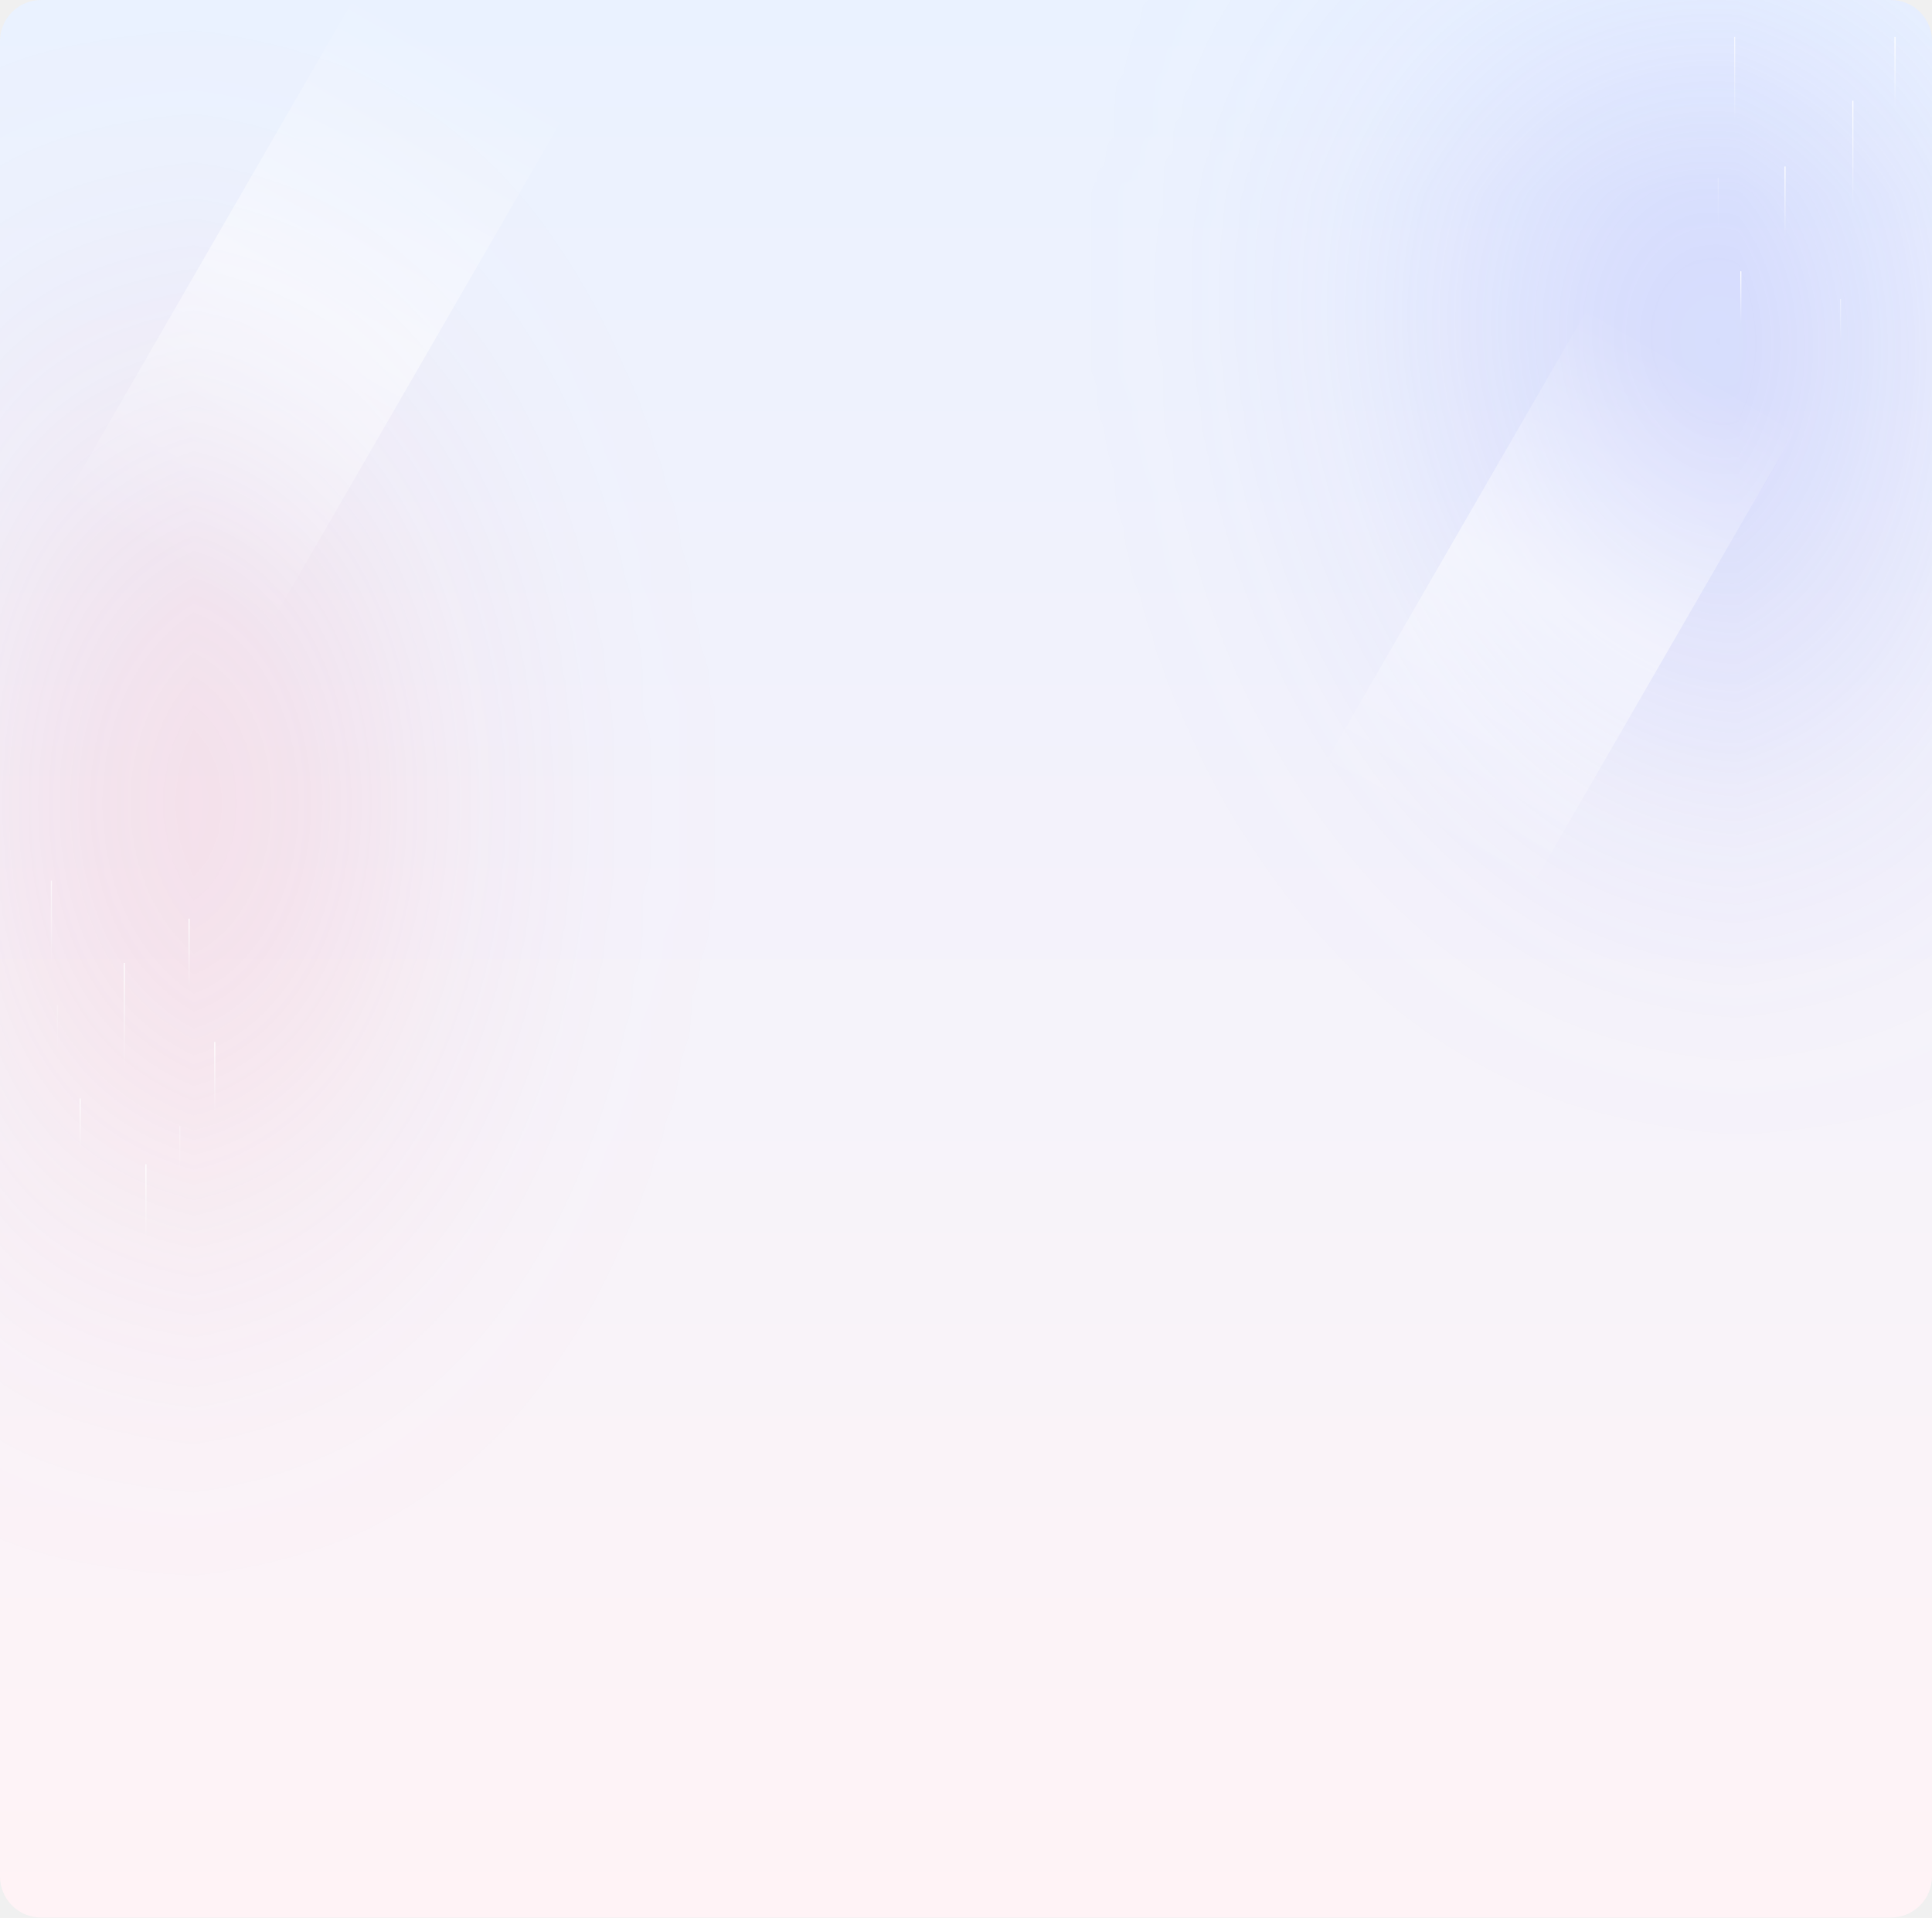
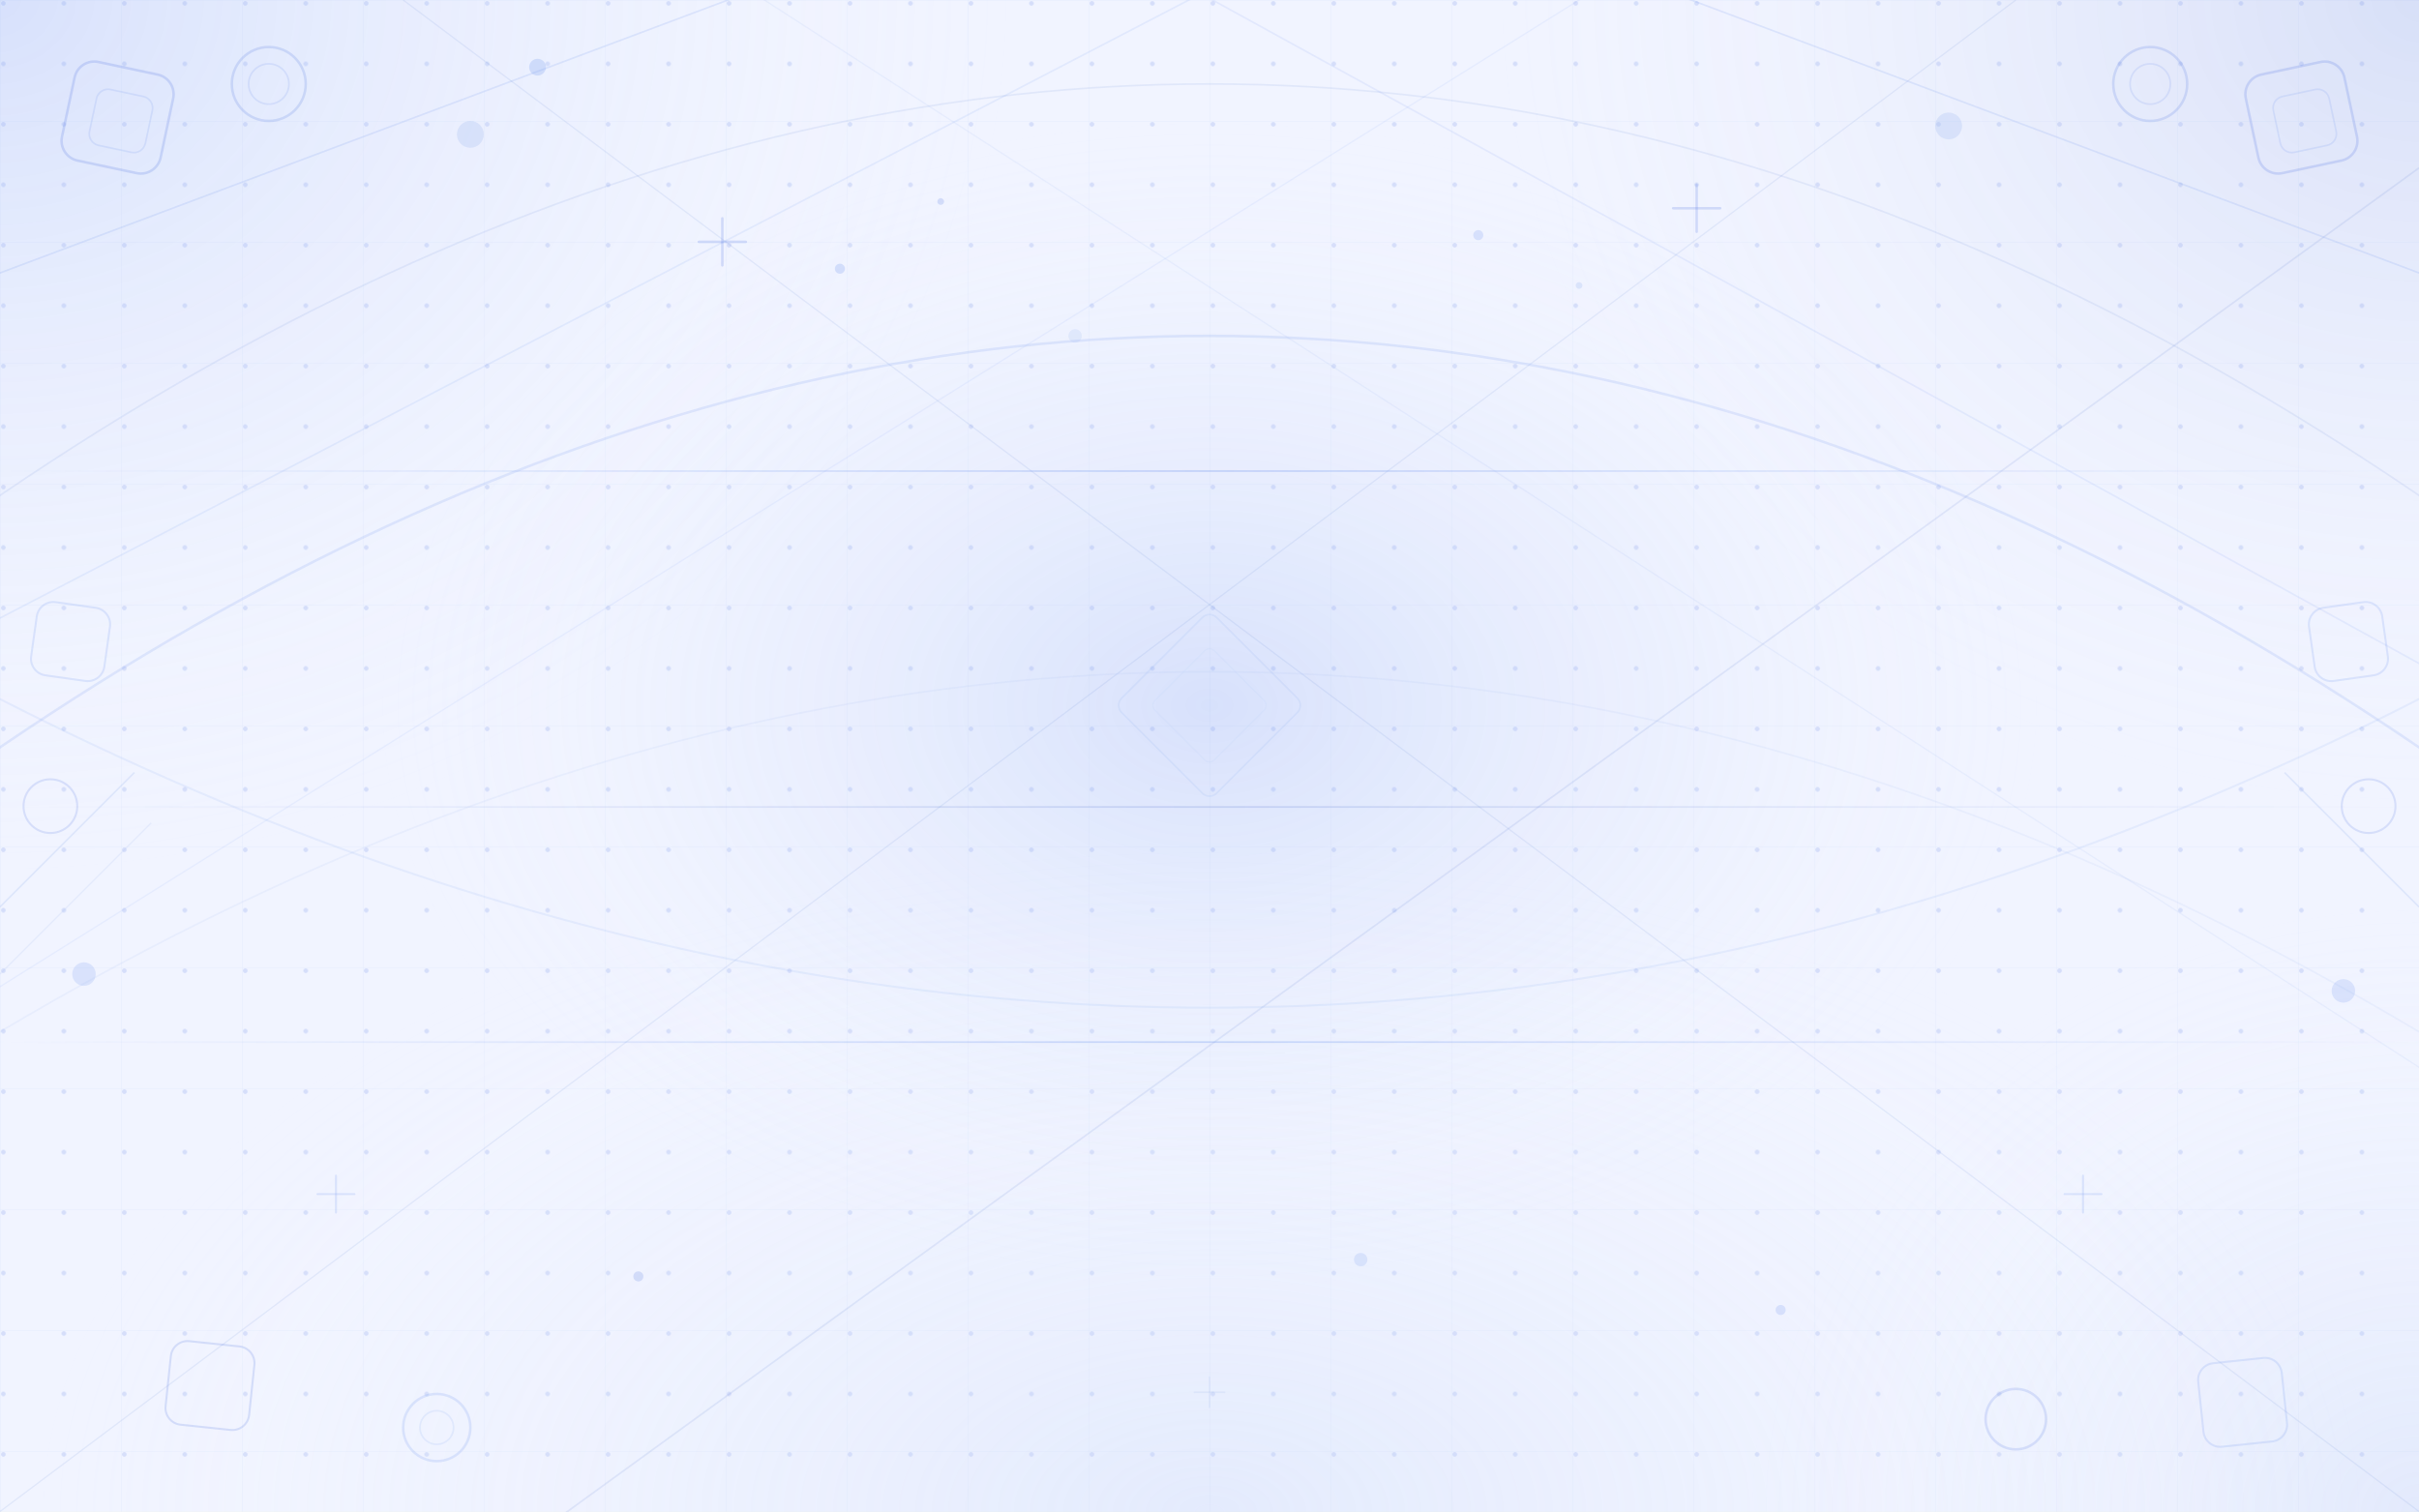
- <svg xmlns="http://www.w3.org/2000/svg" width="1880" height="1866" viewBox="0 0 1880 1866" fill="none">
-   <g clip-path="url(#clip0_9323_314)">
-     <rect width="1880" height="1866" rx="40" fill="url(#paint0_linear_9323_314)" />
-     <g opacity="0.35" filter="url(#filter0_f_9323_314)">
-       <ellipse cx="1869.5" cy="259.5" rx="384.5" ry="476.5" fill="#7C87FB" />
-     </g>
-     <g opacity="0.35" filter="url(#filter1_f_9323_314)">
-       <ellipse cx="-84" cy="781.5" rx="357" ry="438.5" fill="#FA7185" />
-     </g>
-     <rect x="1546.83" y="297" width="234.11" height="527.655" transform="rotate(30 1546.83 297)" fill="url(#paint1_linear_9323_314)" />
-     <rect x="349.436" y="-10" width="234.112" height="578.872" transform="rotate(30 349.436 -10)" fill="url(#paint2_linear_9323_314)" />
-     <path d="M121 937V1046" stroke="url(#paint3_linear_9323_314)" />
-     <path d="M142 1133L142 1209" stroke="url(#paint4_linear_9323_314)" />
-     <path opacity="0.7" d="M50 857L50 942" stroke="url(#paint5_linear_9323_314)" />
-     <path d="M209 1014L209 1086" stroke="url(#paint6_linear_9323_314)" />
-     <path d="M184 894L184 966" stroke="url(#paint7_linear_9323_314)" />
-     <path d="M78 1069L78 1122" stroke="url(#paint8_linear_9323_314)" />
-     <path opacity="0.4" d="M175 1096L175 1140" stroke="url(#paint9_linear_9323_314)" />
-     <path opacity="0.2" d="M56 978L56 1029" stroke="url(#paint10_linear_9323_314)" />
-     <path d="M1803 98V207" stroke="url(#paint11_linear_9323_314)" />
-     <path opacity="0.7" d="M1688 36L1688 121" stroke="url(#paint12_linear_9323_314)" />
-     <path d="M1737 162L1737 234" stroke="url(#paint13_linear_9323_314)" />
-     <path d="M1844 36L1844 108" stroke="url(#paint14_linear_9323_314)" />
-     <path d="M1694 264L1694 317" stroke="url(#paint15_linear_9323_314)" />
-     <path opacity="0.4" d="M1791 291L1791 335" stroke="url(#paint16_linear_9323_314)" />
-     <path opacity="0.2" d="M1672 173L1672 224" stroke="url(#paint17_linear_9323_314)" />
+ <svg xmlns="http://www.w3.org/2000/svg" width="1440" height="900" viewBox="0 0 1440 900" fill="none">
+   <rect width="1440" height="900" fill="#f4f7ff" />
+   <defs>
+     <radialGradient id="blobA" cx="50%" cy="50%" r="50%">
+       <stop offset="0%" stop-color="#7b9ef0" stop-opacity="0.22" />
+       <stop offset="100%" stop-color="#f4f7ff" stop-opacity="0" />
+     </radialGradient>
+     <radialGradient id="blobB" cx="50%" cy="50%" r="50%">
+       <stop offset="0%" stop-color="#4f6fcf" stop-opacity="0.16" />
+       <stop offset="100%" stop-color="#f4f7ff" stop-opacity="0" />
+     </radialGradient>
+     <radialGradient id="blobC" cx="50%" cy="50%" r="50%">
+       <stop offset="0%" stop-color="#a7bff1" stop-opacity="0.20" />
+       <stop offset="100%" stop-color="#f4f7ff" stop-opacity="0" />
+     </radialGradient>
+     <radialGradient id="blobD" cx="50%" cy="50%" r="50%">
+       <stop offset="0%" stop-color="#c1d3f8" stop-opacity="0.28" />
+       <stop offset="100%" stop-color="#f4f7ff" stop-opacity="0" />
+     </radialGradient>
+     <linearGradient id="lineGrad" x1="0%" y1="0%" x2="100%" y2="0%">
+       <stop offset="0%" stop-color="#7b9ef0" stop-opacity="0" />
+       <stop offset="50%" stop-color="#7b9ef0" stop-opacity="0.35" />
+       <stop offset="100%" stop-color="#7b9ef0" stop-opacity="0" />
+     </linearGradient>
+     <linearGradient id="lineGrad2" x1="0%" y1="0%" x2="100%" y2="0%">
+       <stop offset="0%" stop-color="#4f6fcf" stop-opacity="0" />
+       <stop offset="50%" stop-color="#4f6fcf" stop-opacity="0.2" />
+       <stop offset="100%" stop-color="#4f6fcf" stop-opacity="0" />
+     </linearGradient>
+     <pattern id="dots" x="0" y="0" width="36" height="36" patternUnits="userSpaceOnUse">
+       <circle cx="2" cy="2" r="1.4" fill="#5b7ee5" fill-opacity="0.18" />
+     </pattern>
+     <pattern id="grid" x="0" y="0" width="72" height="72" patternUnits="userSpaceOnUse">
+       <path d="M 72 0 L 0 0 0 72" fill="none" stroke="#7b9ef0" stroke-width="0.5" stroke-opacity="0.12" />
+     </pattern>
+   </defs>
+   <rect width="1440" height="900" fill="#eef2ff" fill-opacity="0.5" />
+   <rect width="1440" height="900" fill="url(#grid)" />
+   <rect width="1440" height="900" fill="url(#dots)" />
+   <ellipse cx="0" cy="0" rx="600" ry="520" fill="url(#blobA)" />
+   <ellipse cx="1440" cy="0" rx="550" ry="480" fill="url(#blobB)" />
+   <ellipse cx="720" cy="900" rx="700" ry="400" fill="url(#blobD)" />
+   <ellipse cx="1440" cy="900" rx="400" ry="360" fill="url(#blobC)" />
+   <ellipse cx="720" cy="420" rx="500" ry="350" fill="url(#blobA)" />
+   <line x1="-100" y1="200" x2="700" y2="-100" stroke="#7b9ef0" stroke-width="1" stroke-opacity="0.18" />
+   <line x1="-100" y1="420" x2="900" y2="-100" stroke="#7b9ef0" stroke-width="1" stroke-opacity="0.14" />
+   <line x1="-100" y1="650" x2="1100" y2="-100" stroke="#7b9ef0" stroke-width="0.8" stroke-opacity="0.10" />
+   <line x1="200" y1="1000" x2="1440" y2="100" stroke="#4f6fcf" stroke-width="1" stroke-opacity="0.12" />
+   <line x1="0" y1="900" x2="1200" y2="0" stroke="#4f6fcf" stroke-width="0.8" stroke-opacity="0.10" />
+   <line x1="1540" y1="200" x2="740" y2="-100" stroke="#7b9ef0" stroke-width="1" stroke-opacity="0.18" />
+   <line x1="1540" y1="450" x2="540" y2="-100" stroke="#7b9ef0" stroke-width="1" stroke-opacity="0.13" />
+   <line x1="1540" y1="700" x2="300" y2="-100" stroke="#7b9ef0" stroke-width="0.8" stroke-opacity="0.09" />
+   <line x1="1440" y1="900" x2="240" y2="0" stroke="#4f6fcf" stroke-width="0.8" stroke-opacity="0.10" />
+   <rect x="0" y="280" width="1440" height="1" fill="url(#lineGrad)" />
+   <rect x="0" y="480" width="1440" height="1" fill="url(#lineGrad2)" />
+   <rect x="0" y="620" width="1440" height="1" fill="url(#lineGrad)" />
+   <path d="M -200 600 Q 720 -200 1640 600" stroke="#7b9ef0" stroke-width="1.5" fill="none" stroke-opacity="0.18" />
+   <path d="M -200 750 Q 720 50 1640 750" stroke="#a7bff1" stroke-width="1" fill="none" stroke-opacity="0.14" />
+   <path d="M -200 450 Q 720 -350 1640 450" stroke="#4f6fcf" stroke-width="1" fill="none" stroke-opacity="0.10" />
+   <path d="M -200 300 Q 720 900 1640 300" stroke="#7b9ef0" stroke-width="1.2" fill="none" stroke-opacity="0.12" />
+   <rect x="40" y="40" width="60" height="60" rx="12" fill="none" stroke="#5b7ee5" stroke-width="1.5" stroke-opacity="0.22" transform="rotate(12 70 70)" />
+   <rect x="55" y="55" width="34" height="34" rx="7" fill="none" stroke="#7b9ef0" stroke-width="1" stroke-opacity="0.18" transform="rotate(12 72 72)" />
+   <circle cx="160" cy="50" r="22" fill="none" stroke="#5b7ee5" stroke-width="1.5" stroke-opacity="0.2" />
+   <circle cx="160" cy="50" r="12" fill="none" stroke="#5b7ee5" stroke-width="1" stroke-opacity="0.14" />
+   <circle cx="280" cy="80" r="8" fill="#a7bff1" fill-opacity="0.3" />
+   <circle cx="320" cy="40" r="5" fill="#7b9ef0" fill-opacity="0.25" />
+   <rect x="1340" y="40" width="60" height="60" rx="12" fill="none" stroke="#5b7ee5" stroke-width="1.5" stroke-opacity="0.22" transform="rotate(-12 1370 70)" />
+   <rect x="1355" y="55" width="34" height="34" rx="7" fill="none" stroke="#7b9ef0" stroke-width="1" stroke-opacity="0.18" transform="rotate(-12 1372 72)" />
+   <circle cx="1280" cy="50" r="22" fill="none" stroke="#5b7ee5" stroke-width="1.5" stroke-opacity="0.2" />
+   <circle cx="1280" cy="50" r="12" fill="none" stroke="#5b7ee5" stroke-width="1" stroke-opacity="0.14" />
+   <circle cx="1160" cy="75" r="8" fill="#a7bff1" fill-opacity="0.3" />
+   <rect x="20" y="360" width="44" height="44" rx="10" fill="none" stroke="#7b9ef0" stroke-width="1.2" stroke-opacity="0.2" transform="rotate(8 42 382)" />
+   <circle cx="30" cy="480" r="16" fill="none" stroke="#5b7ee5" stroke-width="1.2" stroke-opacity="0.18" />
+   <circle cx="50" cy="580" r="7" fill="#7b9ef0" fill-opacity="0.2" />
+   <line x1="0" y1="540" x2="80" y2="460" stroke="#a7bff1" stroke-width="1" stroke-opacity="0.25" />
+   <line x1="0" y1="580" x2="90" y2="490" stroke="#a7bff1" stroke-width="0.8" stroke-opacity="0.18" />
+   <rect x="1376" y="360" width="44" height="44" rx="10" fill="none" stroke="#7b9ef0" stroke-width="1.2" stroke-opacity="0.2" transform="rotate(-8 1398 382)" />
+   <circle cx="1410" cy="480" r="16" fill="none" stroke="#5b7ee5" stroke-width="1.2" stroke-opacity="0.18" />
+   <circle cx="1395" cy="590" r="7" fill="#7b9ef0" fill-opacity="0.2" />
+   <line x1="1440" y1="540" x2="1360" y2="460" stroke="#a7bff1" stroke-width="1" stroke-opacity="0.25" />
+   <rect x="100" y="800" width="50" height="50" rx="10" fill="none" stroke="#5b7ee5" stroke-width="1.2" stroke-opacity="0.2" transform="rotate(6 125 825)" />
+   <circle cx="260" cy="850" r="20" fill="none" stroke="#7b9ef0" stroke-width="1.5" stroke-opacity="0.2" />
+   <circle cx="260" cy="850" r="10" fill="none" stroke="#7b9ef0" stroke-width="1" stroke-opacity="0.14" />
+   <circle cx="1200" cy="845" r="18" fill="none" stroke="#5b7ee5" stroke-width="1.5" stroke-opacity="0.18" />
+   <rect x="1310" y="810" width="50" height="50" rx="10" fill="none" stroke="#7b9ef0" stroke-width="1.2" stroke-opacity="0.2" transform="rotate(-6 1335 835)" />
+   <rect x="680" y="380" width="80" height="80" rx="6" fill="none" stroke="#7b9ef0" stroke-width="1" stroke-opacity="0.12" transform="rotate(45 720 420)" />
+   <rect x="695" y="395" width="50" height="50" rx="4" fill="none" stroke="#a7bff1" stroke-width="0.8" stroke-opacity="0.10" transform="rotate(45 720 420)" />
+   <g stroke="#5b7ee5" stroke-width="1.5" stroke-opacity="0.22" stroke-linecap="round">
+     <line x1="430" y1="130" x2="430" y2="158" />
+     <line x1="416" y1="144" x2="444" y2="144" />
  </g>
-   <defs>
-     <filter id="filter0_f_9323_314" x="985" y="-717" width="1769" height="1953" filterUnits="userSpaceOnUse" color-interpolation-filters="sRGB">
-       <feFlood flood-opacity="0" result="BackgroundImageFix" />
-       <feBlend mode="normal" in="SourceGraphic" in2="BackgroundImageFix" result="shape" />
-       <feGaussianBlur stdDeviation="250" result="effect1_foregroundBlur_9323_314" />
-     </filter>
-     <filter id="filter1_f_9323_314" x="-941" y="-157" width="1714" height="1877" filterUnits="userSpaceOnUse" color-interpolation-filters="sRGB">
-       <feFlood flood-opacity="0" result="BackgroundImageFix" />
-       <feBlend mode="normal" in="SourceGraphic" in2="BackgroundImageFix" result="shape" />
-       <feGaussianBlur stdDeviation="250" result="effect1_foregroundBlur_9323_314" />
-     </filter>
-     <linearGradient id="paint0_linear_9323_314" x1="940" y1="0" x2="940" y2="1866" gradientUnits="userSpaceOnUse">
-       <stop stop-color="#EAF2FF" />
-       <stop offset="1" stop-color="#FFF3F6" />
-     </linearGradient>
-     <linearGradient id="paint1_linear_9323_314" x1="1663.88" y1="297" x2="1663.88" y2="824.655" gradientUnits="userSpaceOnUse">
-       <stop stop-color="white" stop-opacity="0" />
-       <stop offset="0.5" stop-color="white" stop-opacity="0.5" />
-       <stop offset="1" stop-color="white" stop-opacity="0" />
-     </linearGradient>
-     <linearGradient id="paint2_linear_9323_314" x1="466.492" y1="-10" x2="466.492" y2="568.872" gradientUnits="userSpaceOnUse">
-       <stop stop-color="white" stop-opacity="0" />
-       <stop offset="0.5" stop-color="white" stop-opacity="0.5" />
-       <stop offset="1" stop-color="white" stop-opacity="0" />
-     </linearGradient>
-     <linearGradient id="paint3_linear_9323_314" x1="121.5" y1="937" x2="121.5" y2="1046" gradientUnits="userSpaceOnUse">
-       <stop stop-color="white" />
-       <stop offset="0.958" stop-color="white" stop-opacity="0" />
-     </linearGradient>
-     <linearGradient id="paint4_linear_9323_314" x1="142.5" y1="1133" x2="142.5" y2="1209" gradientUnits="userSpaceOnUse">
-       <stop stop-color="white" />
-       <stop offset="0.958" stop-color="white" stop-opacity="0" />
-     </linearGradient>
-     <linearGradient id="paint5_linear_9323_314" x1="50.5" y1="857" x2="50.5" y2="942" gradientUnits="userSpaceOnUse">
-       <stop stop-color="white" />
-       <stop offset="0.958" stop-color="white" stop-opacity="0" />
-     </linearGradient>
-     <linearGradient id="paint6_linear_9323_314" x1="209.5" y1="1014" x2="209.5" y2="1086" gradientUnits="userSpaceOnUse">
-       <stop stop-color="white" />
-       <stop offset="0.958" stop-color="white" stop-opacity="0" />
-     </linearGradient>
-     <linearGradient id="paint7_linear_9323_314" x1="184.5" y1="894" x2="184.5" y2="966" gradientUnits="userSpaceOnUse">
-       <stop stop-color="white" />
-       <stop offset="0.958" stop-color="white" stop-opacity="0" />
-     </linearGradient>
-     <linearGradient id="paint8_linear_9323_314" x1="78.5" y1="1069" x2="78.5" y2="1122" gradientUnits="userSpaceOnUse">
-       <stop stop-color="white" />
-       <stop offset="0.958" stop-color="white" stop-opacity="0" />
-     </linearGradient>
-     <linearGradient id="paint9_linear_9323_314" x1="175.5" y1="1096" x2="175.5" y2="1140" gradientUnits="userSpaceOnUse">
-       <stop stop-color="white" />
-       <stop offset="0.958" stop-color="white" stop-opacity="0" />
-     </linearGradient>
-     <linearGradient id="paint10_linear_9323_314" x1="56.5" y1="978" x2="56.5" y2="1029" gradientUnits="userSpaceOnUse">
-       <stop stop-color="white" />
-       <stop offset="0.958" stop-color="white" stop-opacity="0" />
-     </linearGradient>
-     <linearGradient id="paint11_linear_9323_314" x1="1803.5" y1="98" x2="1803.5" y2="207" gradientUnits="userSpaceOnUse">
-       <stop stop-color="white" />
-       <stop offset="0.958" stop-color="white" stop-opacity="0" />
-     </linearGradient>
-     <linearGradient id="paint12_linear_9323_314" x1="1688.5" y1="36" x2="1688.5" y2="121" gradientUnits="userSpaceOnUse">
-       <stop stop-color="white" />
-       <stop offset="0.958" stop-color="white" stop-opacity="0" />
-     </linearGradient>
-     <linearGradient id="paint13_linear_9323_314" x1="1737.5" y1="162" x2="1737.5" y2="234" gradientUnits="userSpaceOnUse">
-       <stop stop-color="white" />
-       <stop offset="0.958" stop-color="white" stop-opacity="0" />
-     </linearGradient>
-     <linearGradient id="paint14_linear_9323_314" x1="1844.5" y1="36" x2="1844.5" y2="108" gradientUnits="userSpaceOnUse">
-       <stop stop-color="white" />
-       <stop offset="0.958" stop-color="white" stop-opacity="0" />
-     </linearGradient>
-     <linearGradient id="paint15_linear_9323_314" x1="1694.5" y1="264" x2="1694.5" y2="317" gradientUnits="userSpaceOnUse">
-       <stop stop-color="white" />
-       <stop offset="0.958" stop-color="white" stop-opacity="0" />
-     </linearGradient>
-     <linearGradient id="paint16_linear_9323_314" x1="1791.5" y1="291" x2="1791.5" y2="335" gradientUnits="userSpaceOnUse">
-       <stop stop-color="white" />
-       <stop offset="0.958" stop-color="white" stop-opacity="0" />
-     </linearGradient>
-     <linearGradient id="paint17_linear_9323_314" x1="1672.5" y1="173" x2="1672.5" y2="224" gradientUnits="userSpaceOnUse">
-       <stop stop-color="white" />
-       <stop offset="0.958" stop-color="white" stop-opacity="0" />
-     </linearGradient>
-     <clipPath id="clip0_9323_314">
-       <rect width="1880" height="1866" rx="40" fill="white" />
-     </clipPath>
-   </defs>
+   <g stroke="#5b7ee5" stroke-width="1.5" stroke-opacity="0.22" stroke-linecap="round">
+     <line x1="1010" y1="110" x2="1010" y2="138" />
+     <line x1="996" y1="124" x2="1024" y2="124" />
+   </g>
+   <g stroke="#7b9ef0" stroke-width="1.2" stroke-opacity="0.2" stroke-linecap="round">
+     <line x1="200" y1="700" x2="200" y2="722" />
+     <line x1="189" y1="711" x2="211" y2="711" />
+   </g>
+   <g stroke="#7b9ef0" stroke-width="1.2" stroke-opacity="0.2" stroke-linecap="round">
+     <line x1="1240" y1="700" x2="1240" y2="722" />
+     <line x1="1229" y1="711" x2="1251" y2="711" />
+   </g>
+   <g stroke="#a7bff1" stroke-width="1" stroke-opacity="0.18" stroke-linecap="round">
+     <line x1="720" y1="820" x2="720" y2="838" />
+     <line x1="711" y1="829" x2="729" y2="829" />
+   </g>
+   <circle cx="500" cy="160" r="3" fill="#7b9ef0" fill-opacity="0.25" />
+   <circle cx="560" cy="120" r="2" fill="#5b7ee5" fill-opacity="0.2" />
+   <circle cx="880" cy="140" r="3" fill="#7b9ef0" fill-opacity="0.22" />
+   <circle cx="940" cy="170" r="2" fill="#a7bff1" fill-opacity="0.3" />
+   <circle cx="380" cy="760" r="3" fill="#5b7ee5" fill-opacity="0.2" />
+   <circle cx="1060" cy="780" r="3" fill="#7b9ef0" fill-opacity="0.22" />
+   <circle cx="640" cy="200" r="4" fill="#a7bff1" fill-opacity="0.2" />
+   <circle cx="810" cy="750" r="4" fill="#7b9ef0" fill-opacity="0.18" />
</svg>
